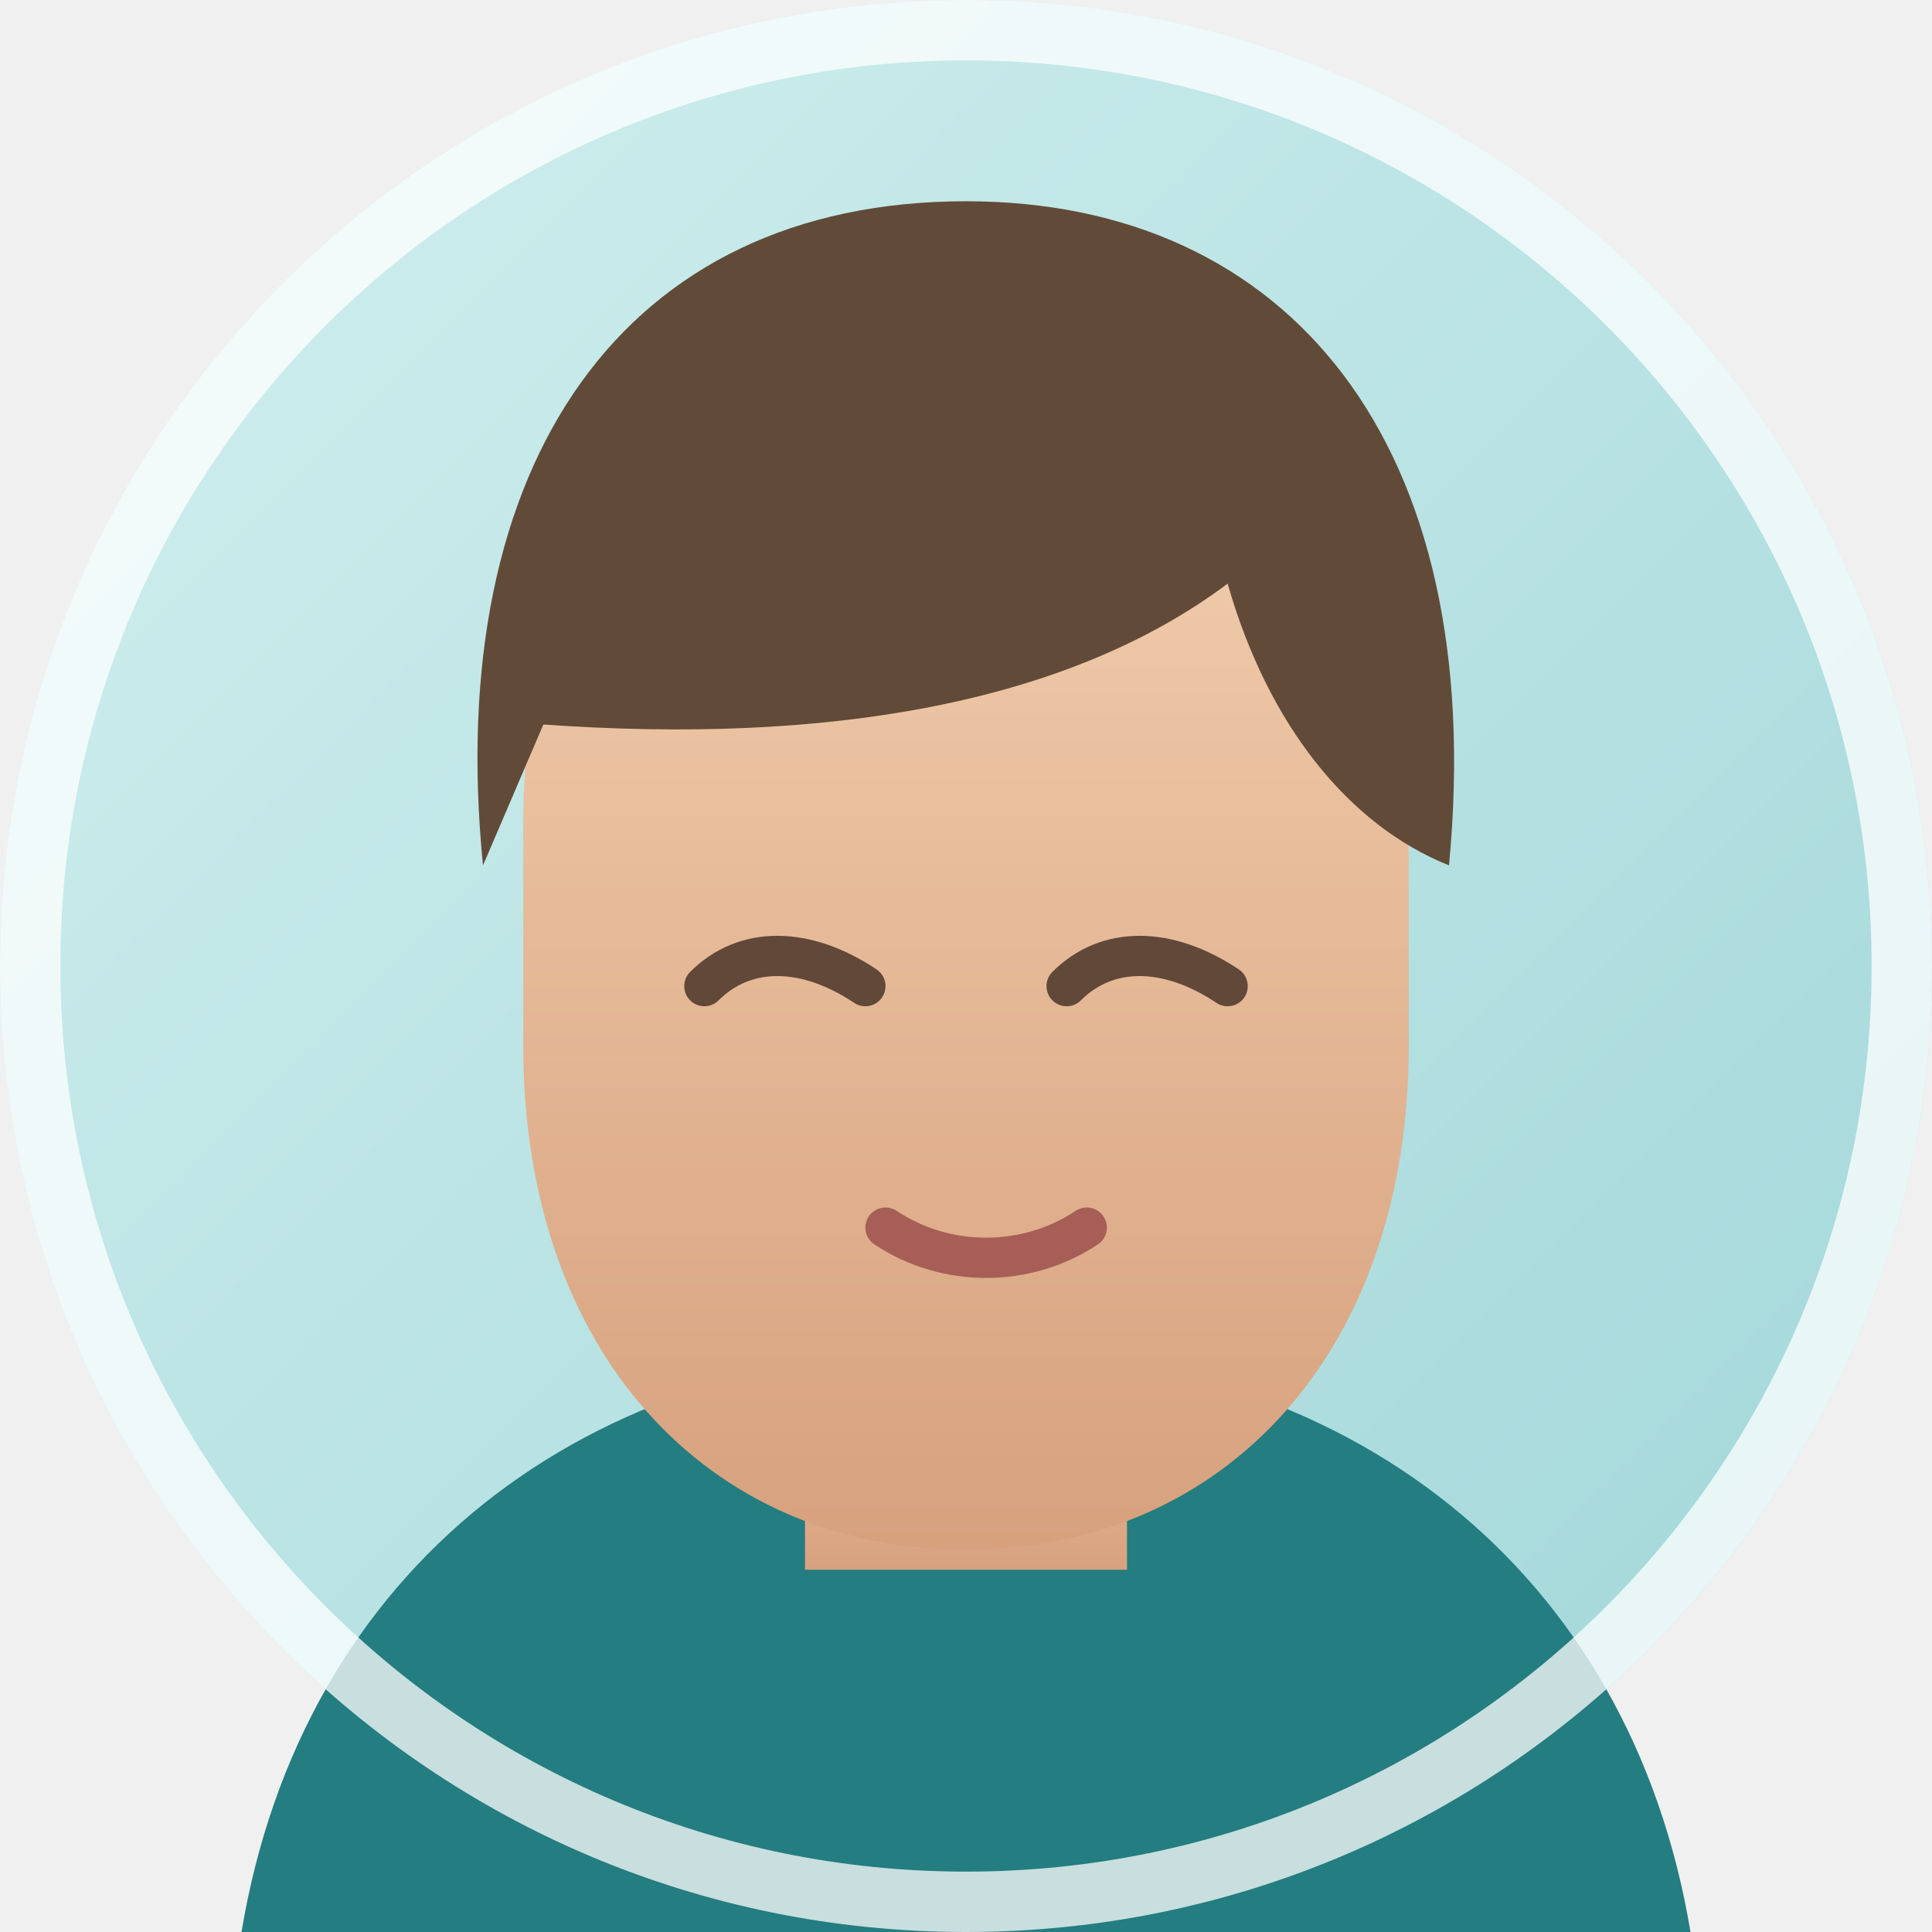
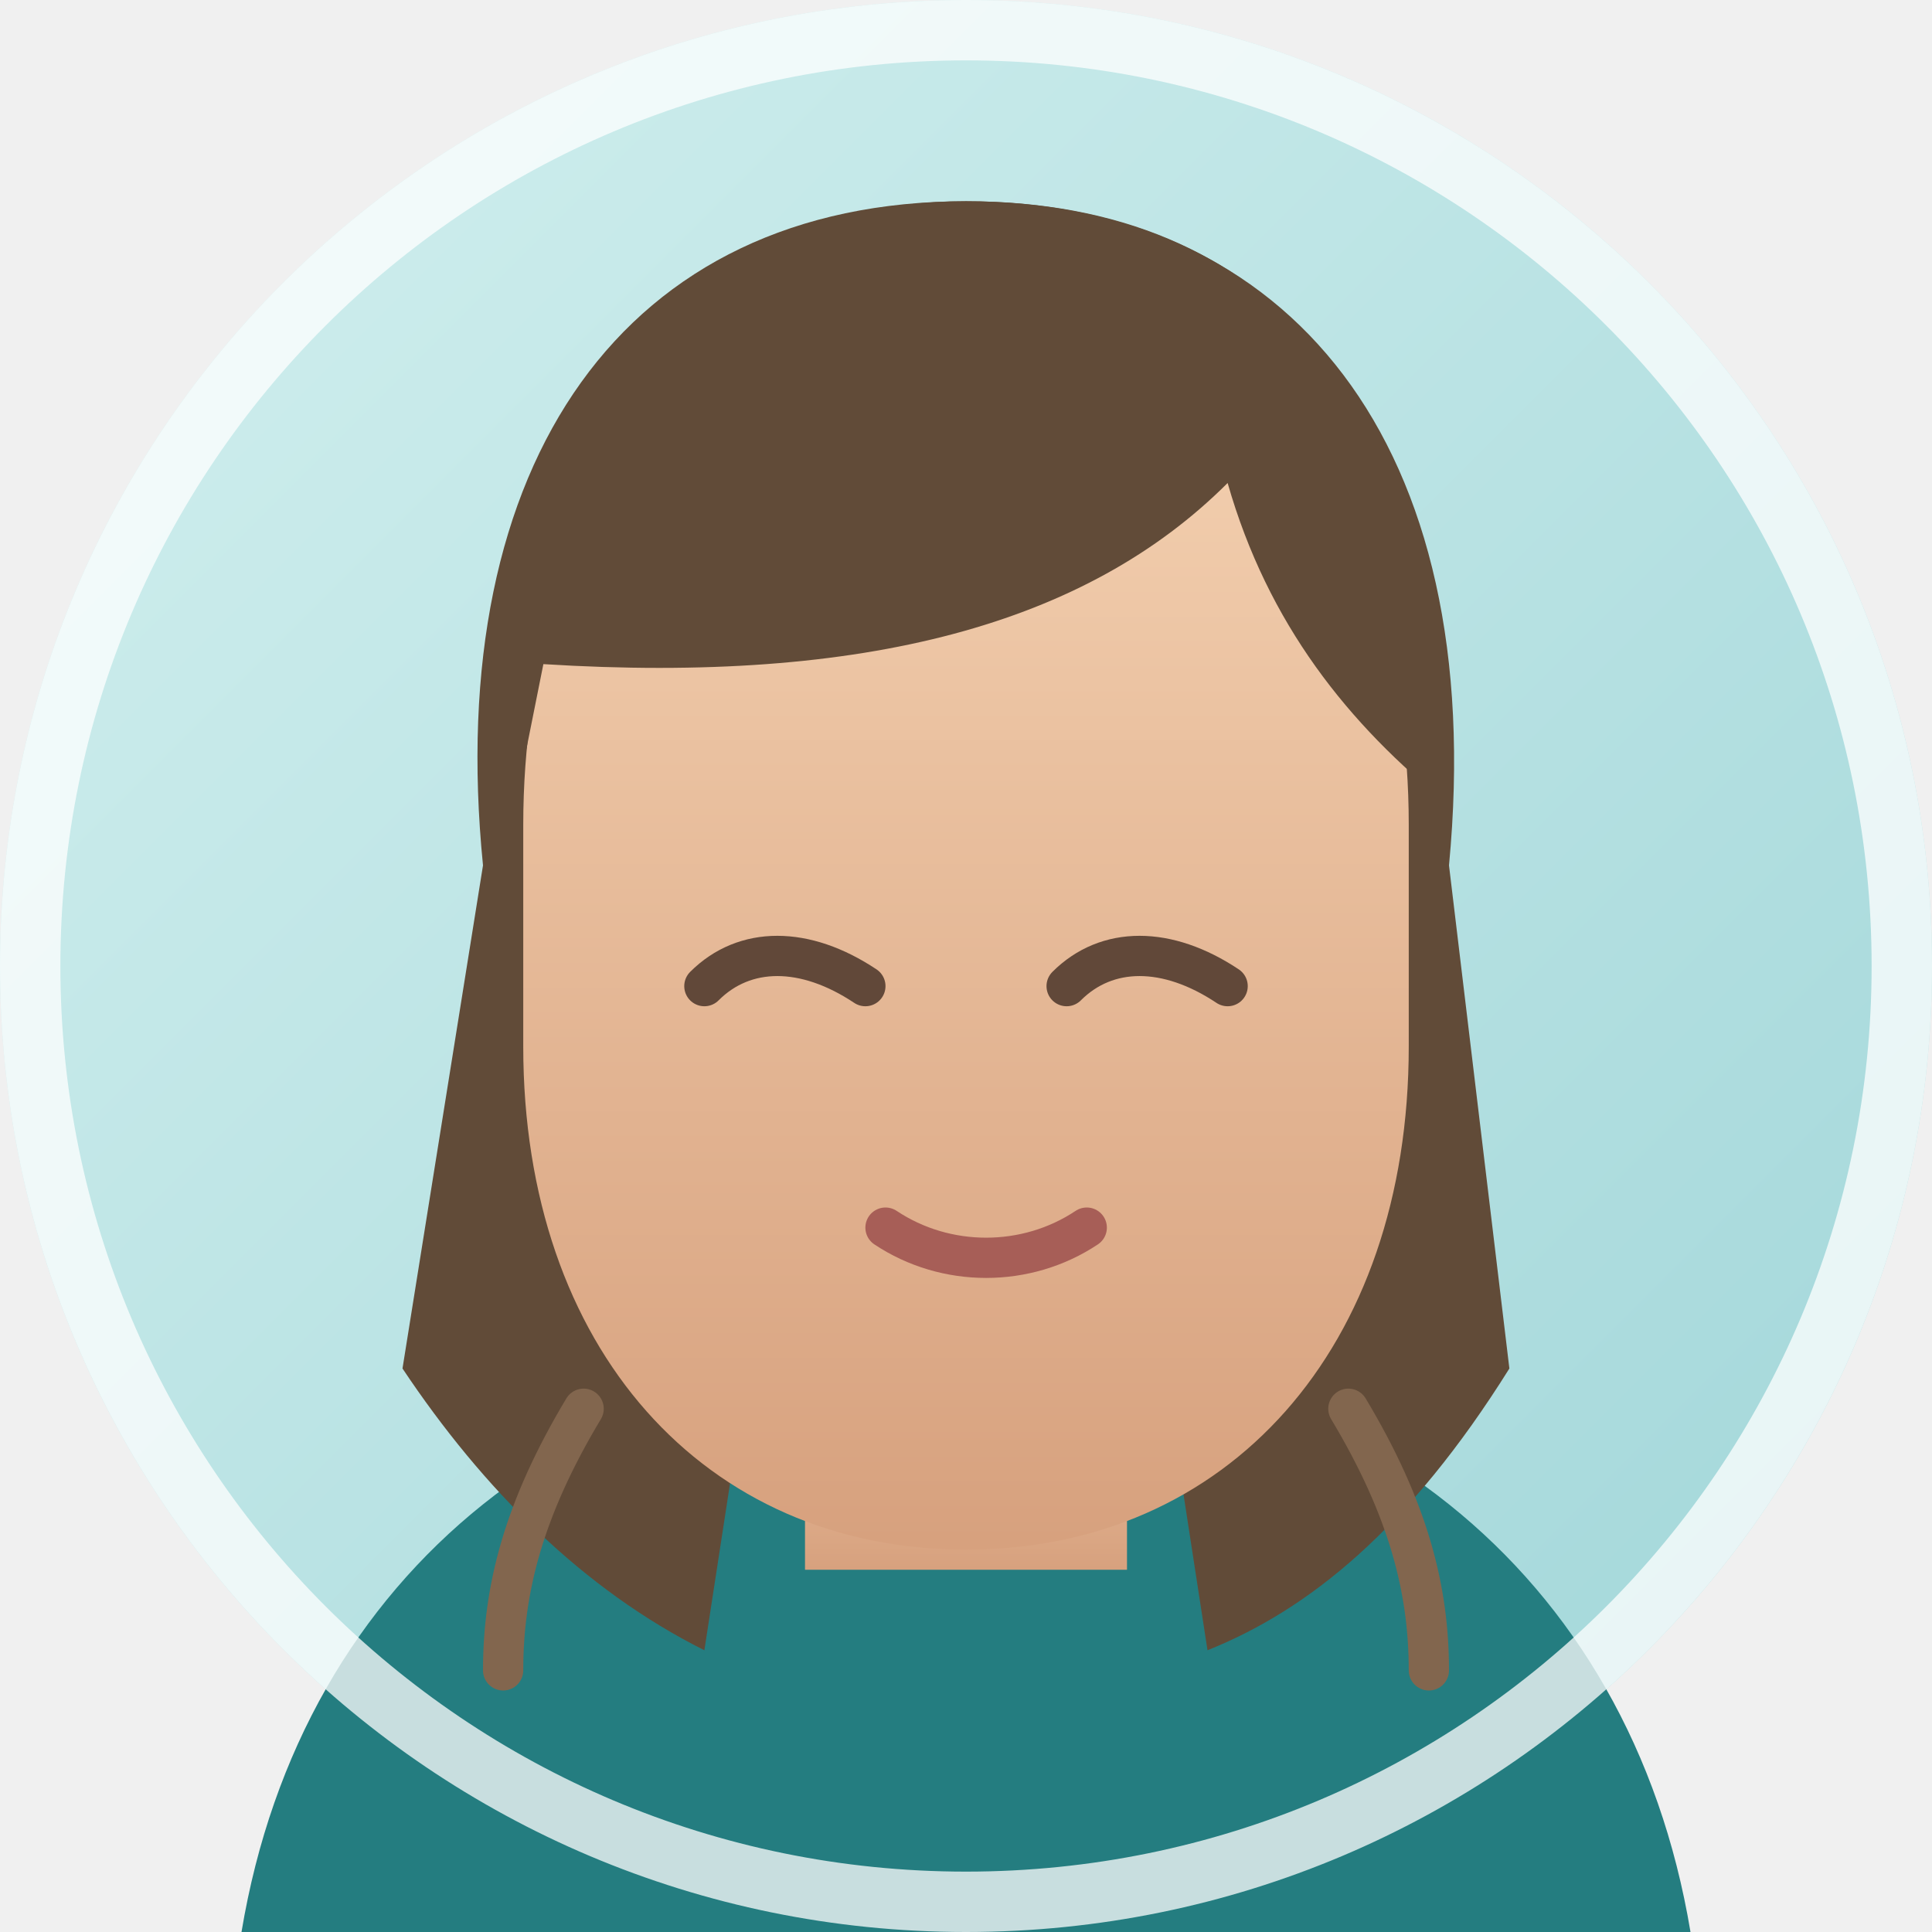
<svg xmlns="http://www.w3.org/2000/svg" viewBox="0 0 96 96">
  <defs>
    <linearGradient id="bg" x1="0" y1="0" x2="1" y2="1">
      <stop stop-color="#d3f0ef" />
      <stop offset="1" stop-color="#9fd5d8" />
    </linearGradient>
    <linearGradient id="skin" x1="0" y1="0" x2="0" y2="1">
      <stop stop-color="#f5d3b3" />
      <stop offset="1" stop-color="#d7a17e" />
    </linearGradient>
  </defs>
  <circle cx="48" cy="48" r="48" fill="url(#bg)" />
  <path d="M12 96c3-18 17-29 36-29s33 11 36 29" fill="#247d80" />
  <path d="M40 63h16v15H40z" fill="url(#skin)" />
+   <path d="M24 43c-2-20 7-33 24-33 16 0 26 12 24 33l3 25c-5 8-10 12-15 14l-4-26H39l-4 26c-6-3-11-8-15-14z" fill="#614b38" />
  <path d="M26 41c0-16 9-26 22-26s22 10 22 26v11c0 15-9 25-22 25S26 67 26 52z" fill="url(#skin)" />
-   <path d="M24 43c-2-20 7-33 24-33 16 0 26 12 24 33-5-2-9-7-11-14-8 6-20 8-34 7l-3 7z" fill="#614b38" />
+   <path d="M24 42c-1-18 8-32 24-32 15 0 24 10 24 30-5-4-9-9-11-16-7 7-18 10-34 9l-2 10z" fill="#614b38" />
+   <path d="M29 70c-3 5-4 9-4 13m42-13c3 5 4 9 4 13" fill="none" stroke="#82664e" stroke-linecap="round" stroke-width="2" />
  <path d="M35 49c2-2 5-2 8 0m10 0c2-2 5-2 8 0" fill="none" stroke="#614839" stroke-linecap="round" stroke-width="2" />
  <path d="M44 61c3 2 7 2 10 0" fill="none" stroke="#a75e57" stroke-linecap="round" stroke-width="2" />
  <circle cx="48" cy="48" r="46.5" fill="none" stroke="#fff" stroke-opacity=".75" stroke-width="3" />
</svg>
